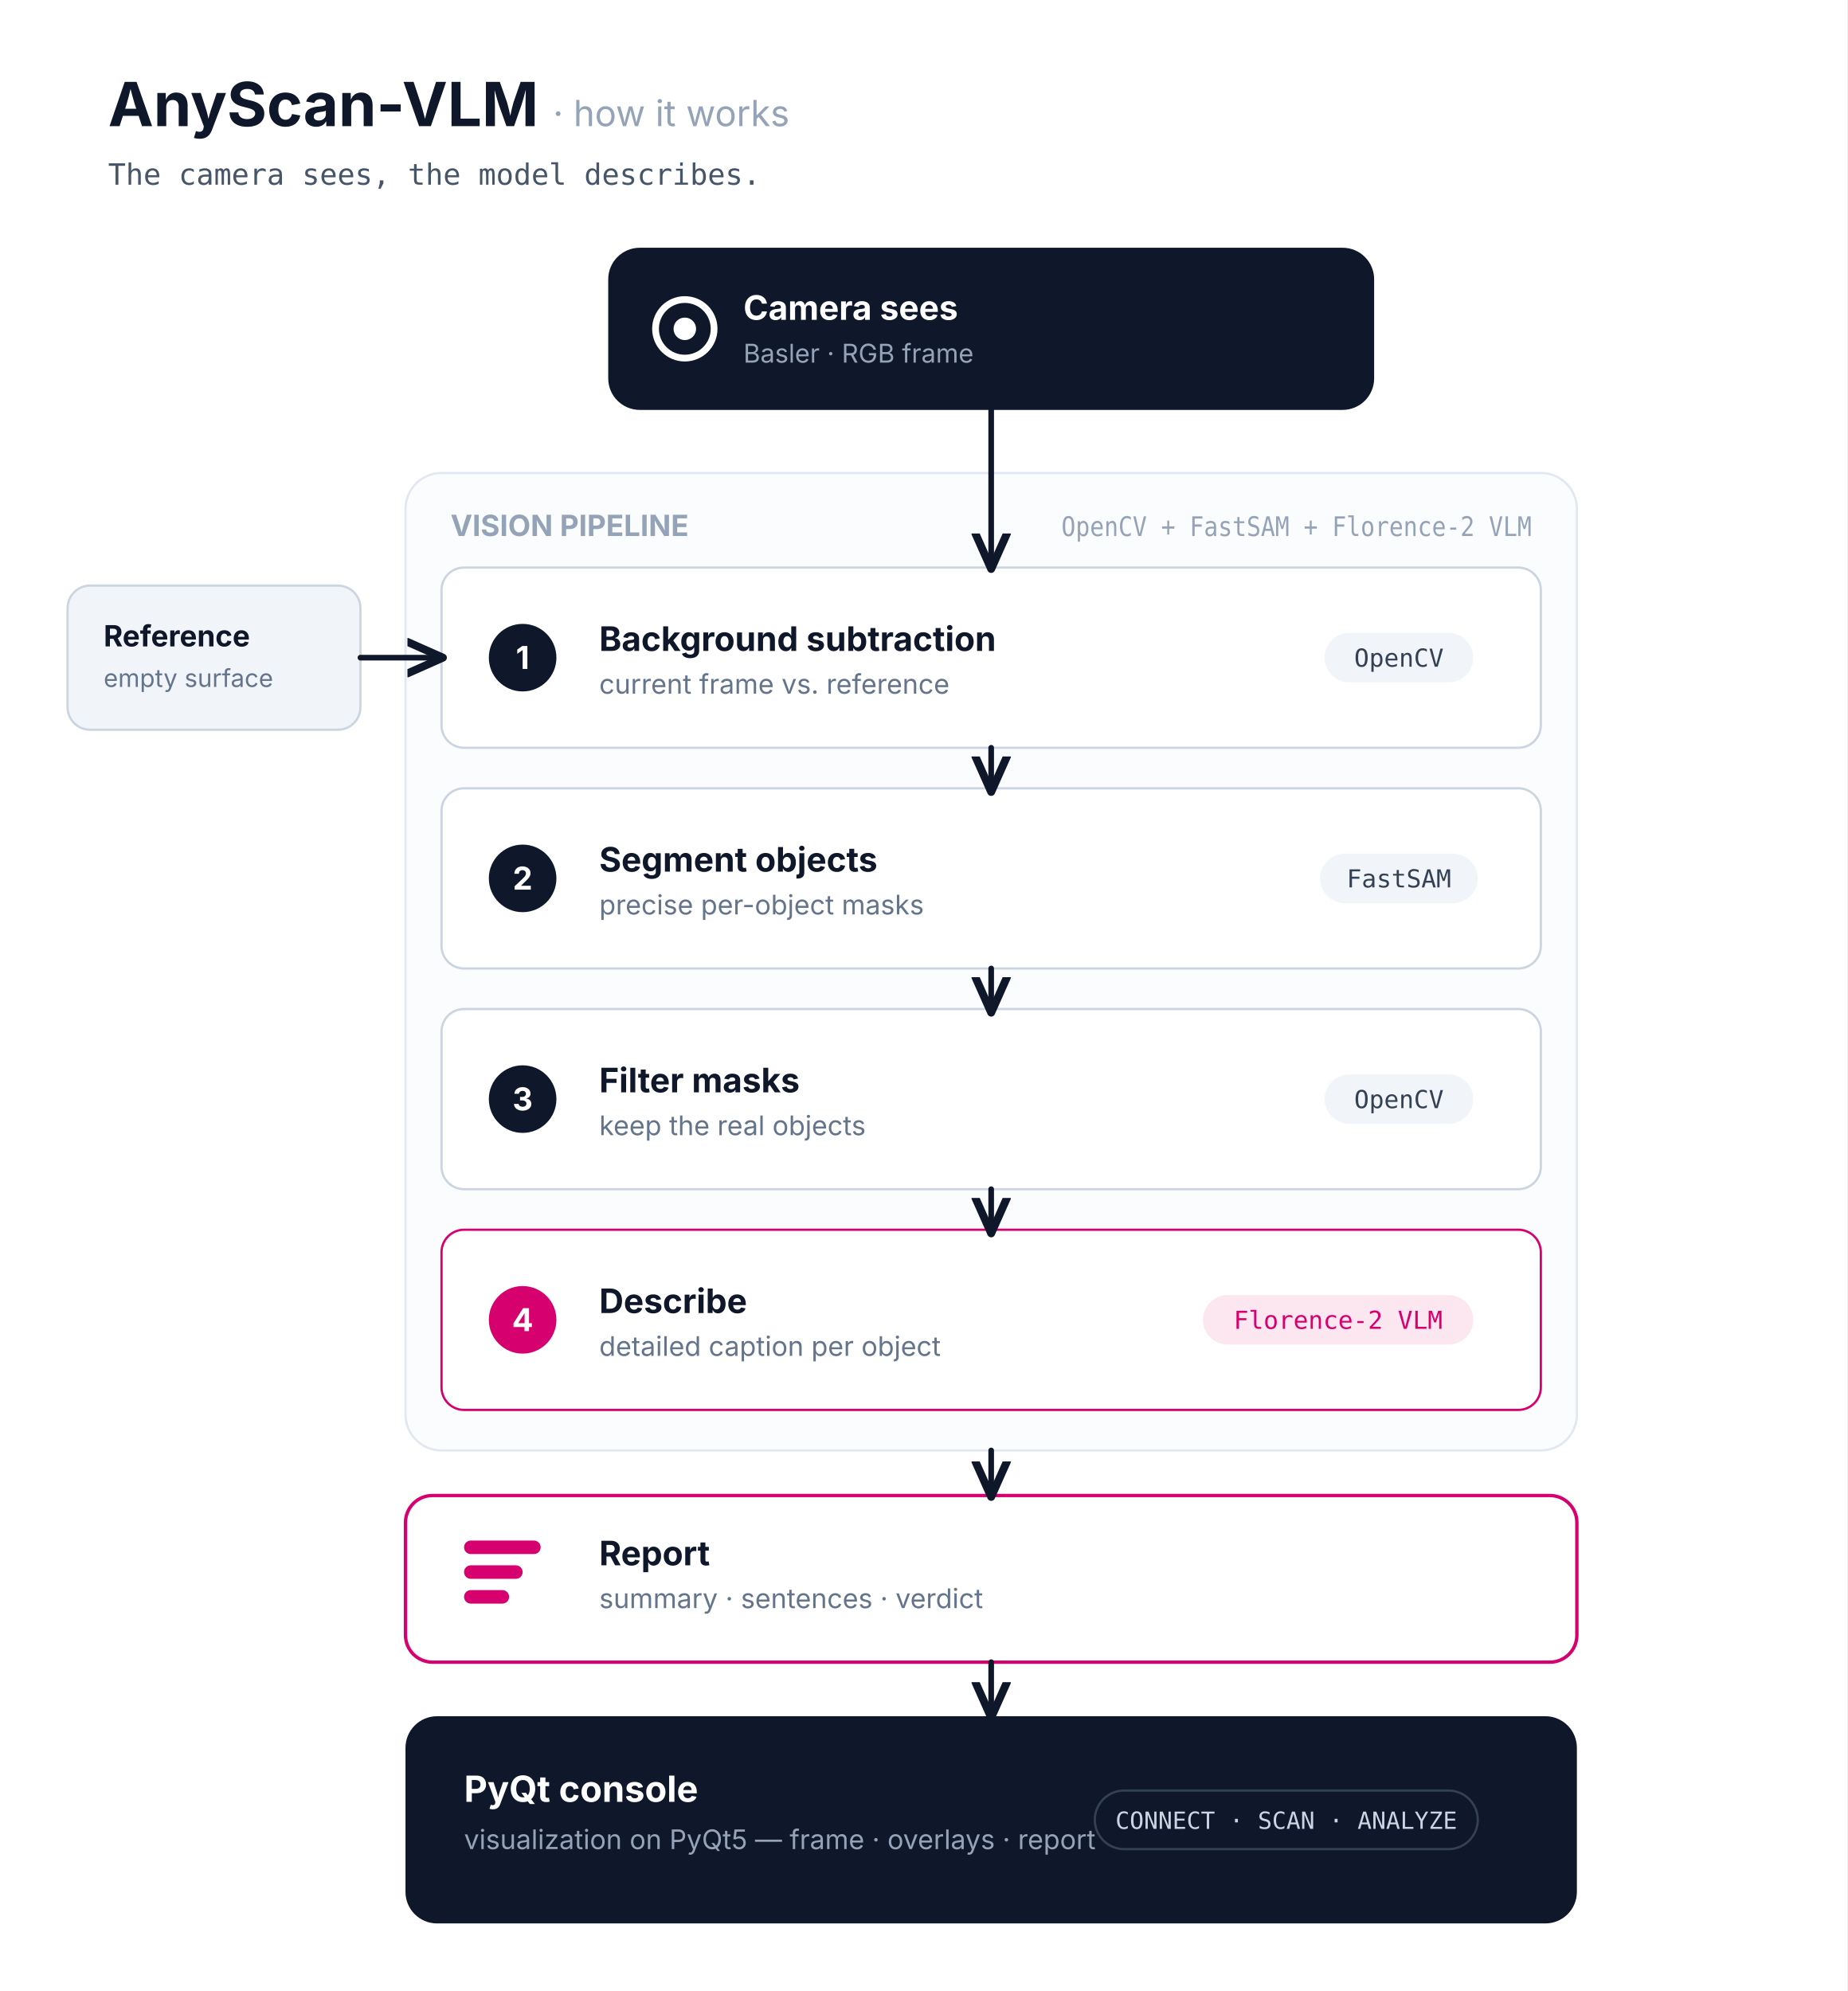
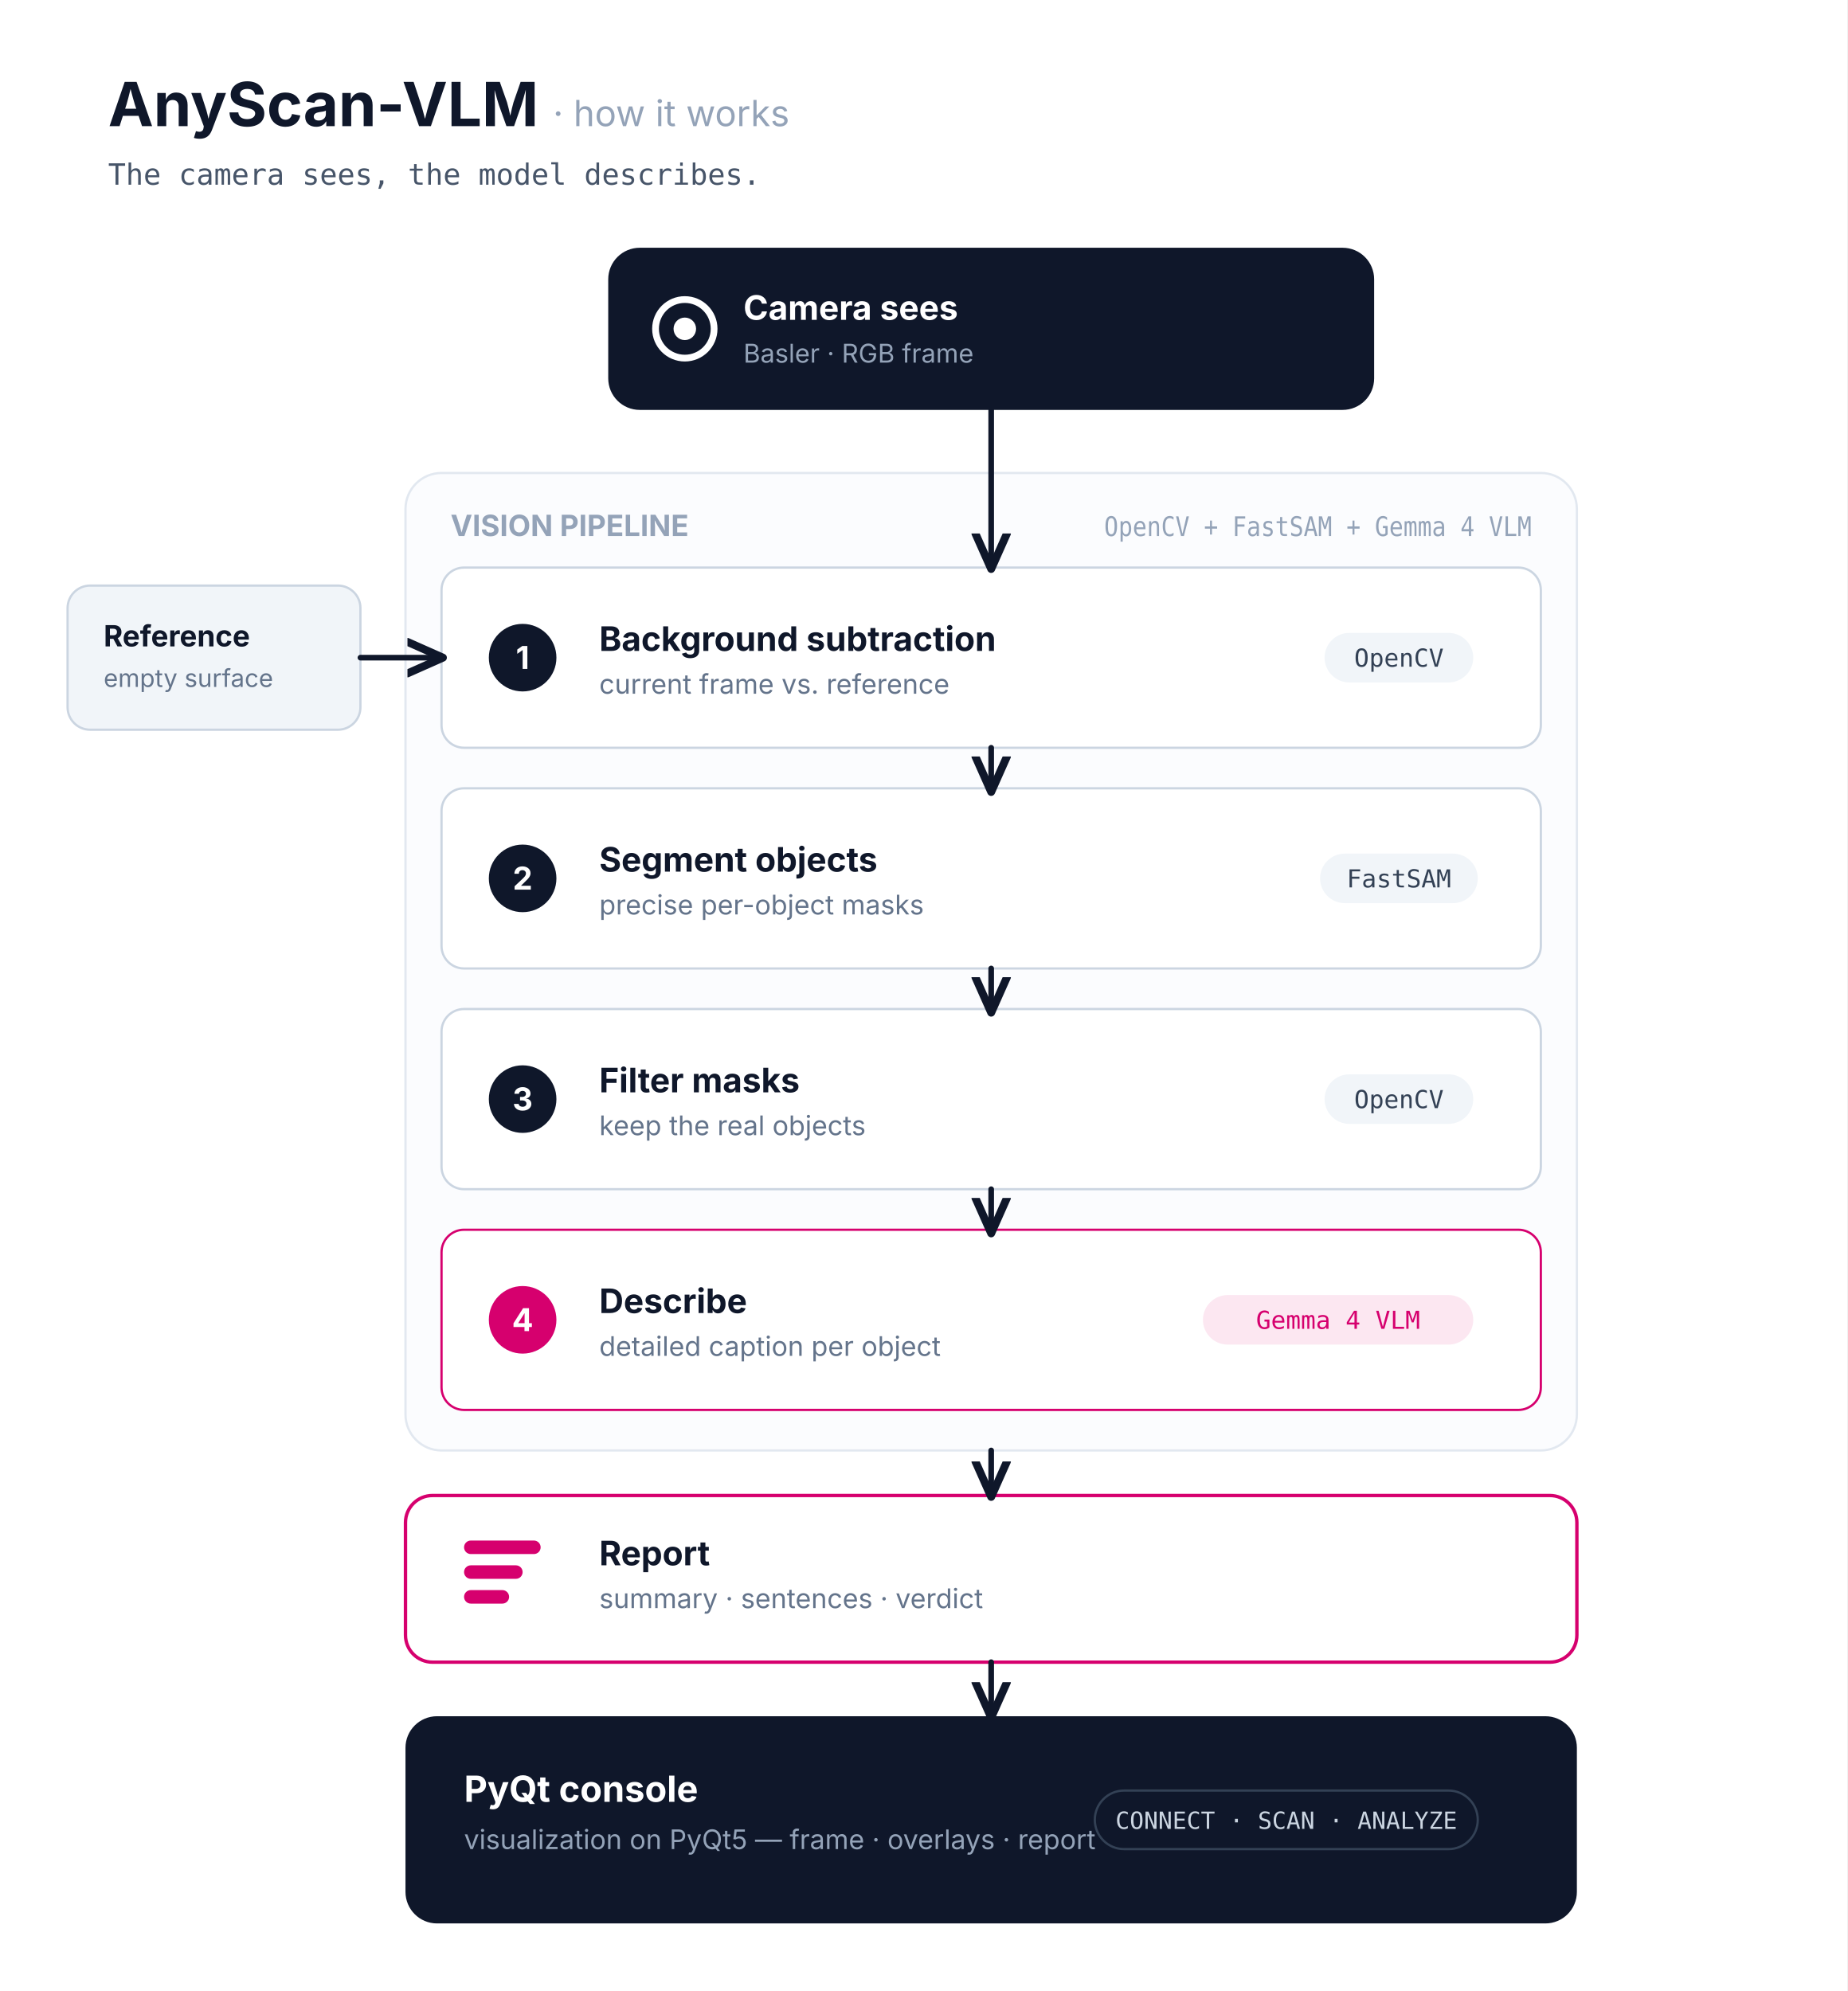
<svg xmlns="http://www.w3.org/2000/svg" width="820" height="884" viewBox="0 0 820 884" role="img" aria-label="AnyScan-VLM application architecture" version="1.1" id="svg155">
  <defs id="defs11">
    <style id="style6">
      .h { font-family: 'Inter','Helvetica Neue',Arial,sans-serif; font-weight: 700; }
      .t { font-family: 'Inter','Helvetica Neue',Arial,sans-serif; font-weight: 700; }
      .s { font-family: 'Inter','Helvetica Neue',Arial,sans-serif; font-weight: 400; }
      .m { font-family: 'JetBrains Mono','SFMono-Regular',Menlo,Consolas,monospace; font-weight: 500; }
    </style>
    <marker id="tip" viewBox="0 0 10 10" refX="7.5" refY="5" markerWidth="7" markerHeight="7" orient="auto">
      <path d="M0 1 L9 5 L0 9" fill="none" stroke="#0F172A" stroke-width="2" stroke-linecap="round" stroke-linejoin="round" id="path8" />
    </marker>
  </defs>
  <rect x="0" y="0" width="820" height="884" fill="#FFFFFF" id="rect13" />
  <text x="48" y="56" class="h" font-size="27" fill="#0F172A" id="text17">AnyScan-VLM <tspan class="s" font-size="16" fill="#94A3B8" id="tspan15">· how it works</tspan>
  </text>
  <text x="48" y="82" class="m" font-size="13" fill="#475569" id="text19">The camera sees, the model describes.</text>
  <g id="g31">
    <rect x="270" y="110" width="340" height="72" rx="14" fill="#0F172A" id="rect21" />
    <circle cx="304" cy="146" r="13" fill="none" stroke="#FFFFFF" stroke-width="3" id="circle23" />
    <circle cx="304" cy="146" r="5" fill="#FFFFFF" id="circle25" />
    <text x="330" y="142" class="t" font-size="15" fill="#FFFFFF" id="text27">Camera sees</text>
    <text x="330" y="161" class="s" font-size="11.5" fill="#94A3B8" id="text29">Basler · RGB frame</text>
  </g>
  <g id="g39">
    <rect x="30" y="260" width="130" height="64" rx="10" fill="#F1F5F9" stroke="#CBD5E1" id="rect33" />
    <text x="46" y="287" class="t" font-size="13" fill="#0F172A" id="text35">Reference</text>
    <text x="46" y="305" class="s" font-size="11" fill="#64748B" id="text37">empty surface</text>
  </g>
  <rect x="180" y="210" width="520" height="434" rx="16" fill="#FBFCFE" stroke="#E2E8F0" id="rect41" />
  <text x="200" y="238" class="t" font-size="13" fill="#94A3B8" id="text43">VISION PIPELINE</text>
-   <text x="726.581" y="222.709" text-anchor="end" class="m" font-size="11.229px" fill="#94a3b8" id="text45" transform="scale(0.9357511,1.06866)" style="stroke-width:0.936">OpenCV + FastSAM + Florence-2 VLM</text>
+   <text x="726.581" y="222.709" text-anchor="end" class="m" font-size="11.229px" fill="#94a3b8" id="text45" transform="scale(0.9357511,1.06866)" style="stroke-width:0.936">OpenCV + FastSAM + Gemma 4 VLM</text>
  <g id="g61">
    <rect x="196" y="252" width="488" height="80" rx="10" fill="#FFFFFF" stroke="#CBD5E1" id="rect47" />
    <circle cx="232" cy="292" r="15" fill="#0F172A" id="circle49" />
    <text x="232" y="297" text-anchor="middle" class="t" font-size="14" fill="#FFFFFF" id="text51">1</text>
    <text x="266" y="289" class="t" font-size="15" fill="#0F172A" id="text53">Background subtraction</text>
    <text x="266" y="308" class="s" font-size="12" fill="#64748B" id="text55">current frame vs. reference</text>
    <rect x="588" y="281" width="66" height="22" rx="11" fill="#F1F5F9" id="rect57" />
    <text x="621" y="296" text-anchor="middle" class="m" font-size="11" fill="#334155" id="text59">OpenCV</text>
  </g>
  <g id="g77">
    <rect x="196" y="350" width="488" height="80" rx="10" fill="#FFFFFF" stroke="#CBD5E1" id="rect63" />
    <circle cx="232" cy="390" r="15" fill="#0F172A" id="circle65" />
    <text x="232" y="395" text-anchor="middle" class="t" font-size="14" fill="#FFFFFF" id="text67">2</text>
    <text x="266" y="387" class="t" font-size="15" fill="#0F172A" id="text69">Segment objects</text>
    <text x="266" y="406" class="s" font-size="12" fill="#64748B" id="text71">precise per-object masks</text>
    <rect x="586" y="379" width="70" height="22" rx="11" fill="#F1F5F9" id="rect73" />
    <text x="621" y="394" text-anchor="middle" class="m" font-size="11" fill="#334155" id="text75">FastSAM</text>
  </g>
  <g id="g93">
    <rect x="196" y="448" width="488" height="80" rx="10" fill="#FFFFFF" stroke="#CBD5E1" id="rect79" />
    <circle cx="232" cy="488" r="15" fill="#0F172A" id="circle81" />
    <text x="232" y="493" text-anchor="middle" class="t" font-size="14" fill="#FFFFFF" id="text83">3</text>
    <text x="266" y="485" class="t" font-size="15" fill="#0F172A" id="text85">Filter masks</text>
    <text x="266" y="504" class="s" font-size="12" fill="#64748B" id="text87">keep the real objects</text>
    <rect x="588" y="477" width="66" height="22" rx="11" fill="#F1F5F9" id="rect89" />
    <text x="621" y="492" text-anchor="middle" class="m" font-size="11" fill="#334155" id="text91">OpenCV</text>
  </g>
  <g id="g109">
    <rect x="196" y="546" width="488" height="80" rx="10" fill="#FFFFFF" stroke="#D6006E" id="rect95" />
    <circle cx="232" cy="586" r="15" fill="#D6006E" id="circle97" />
    <text x="232" y="591" text-anchor="middle" class="t" font-size="14" fill="#FFFFFF" id="text99">4</text>
    <text x="266" y="583" class="t" font-size="15" fill="#0F172A" id="text101">Describe</text>
    <text x="266" y="602" class="s" font-size="12" fill="#64748B" id="text103">detailed caption per object</text>
    <rect x="534" y="575" width="120" height="22" rx="11" fill="#FCE7F1" id="rect105" />
-     <text x="594" y="590" text-anchor="middle" class="m" font-size="11" fill="#D6006E" id="text107">Florence-2 VLM</text>
+     <text x="594" y="590" text-anchor="middle" class="m" font-size="11" fill="#D6006E" id="text107">Gemma 4 VLM</text>
  </g>
  <g id="g125">
    <rect x="180" y="664" width="520" height="74" rx="12" fill="#FFFFFF" stroke="#D6006E" stroke-width="1.5" id="rect111" />
    <g fill="#D6006E" id="g119">
      <rect x="206" y="684" width="34" height="6" rx="3" id="rect113" />
      <rect x="206" y="695" width="26" height="6" rx="3" id="rect115" />
      <rect x="206" y="706" width="20" height="6" rx="3" id="rect117" />
    </g>
    <text x="266" y="695" class="t" font-size="15" fill="#0F172A" id="text121">Report</text>
    <text x="266" y="714" class="s" font-size="12" fill="#64748B" id="text123">summary · sentences · verdict</text>
  </g>
  <g id="g137">
    <rect x="180" y="762" width="520" height="92" rx="14" fill="#0F172A" id="rect127" />
    <text x="206" y="800" class="t" font-size="16" fill="#FFFFFF" id="text129">PyQt console</text>
    <text x="206" y="821" class="s" font-size="12" fill="#94A3B8" id="text131">visualization on PyQt5 — frame · overlays · report</text>
    <rect x="486" y="795" width="170" height="26" rx="13" fill="none" stroke="#334155" id="rect133" />
    <text x="571" y="812" text-anchor="middle" class="m" font-size="10.5" fill="#CBD5E1" id="text135">CONNECT · SCAN · ANALYZE</text>
  </g>
  <g stroke="#0F172A" stroke-width="2.5" stroke-linecap="round" marker-end="url(#tip)" id="g153">
    <line x1="440" y1="182" x2="440" y2="250" id="line139" />
    <line x1="440" y1="332" x2="440" y2="349" id="line141" />
    <line x1="440" y1="430" x2="440" y2="447" id="line143" />
    <line x1="440" y1="528" x2="440" y2="545" id="line145" />
    <line x1="440" y1="644" x2="440" y2="662" id="line147" />
    <line x1="440" y1="738" x2="440" y2="760" id="line149" />
    <line x1="160" y1="292" x2="194" y2="292" id="line151" />
  </g>
</svg>
